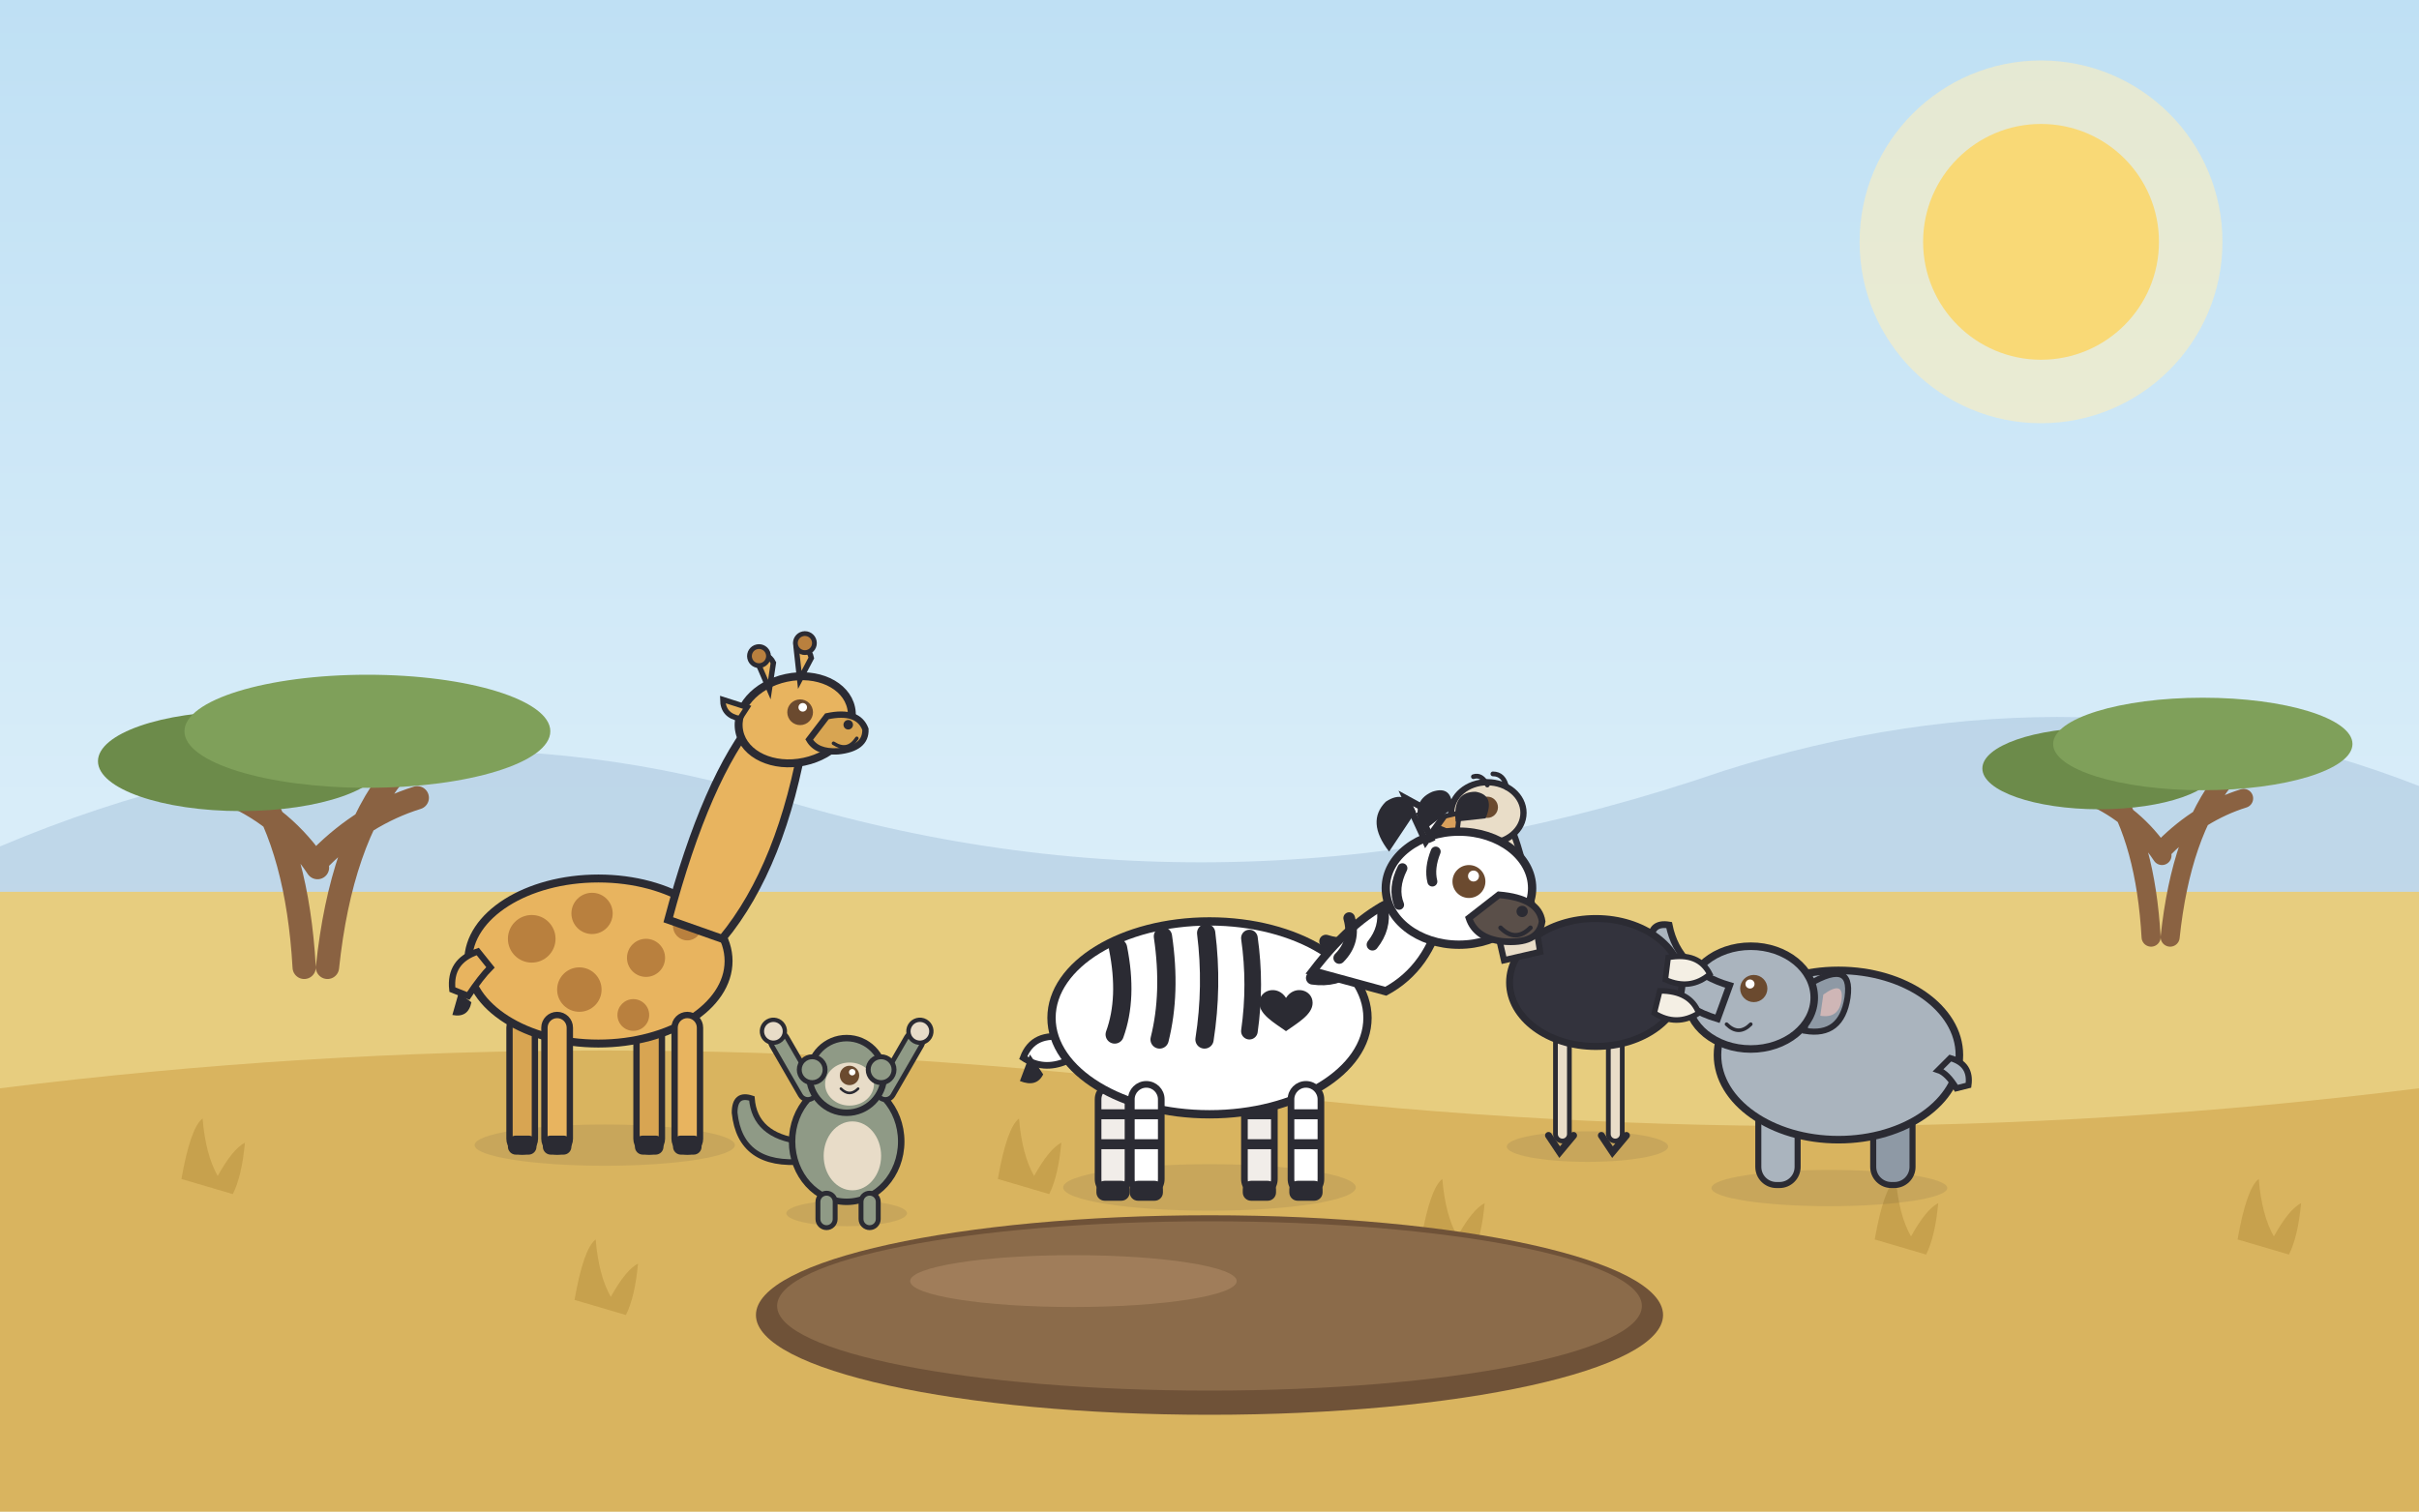
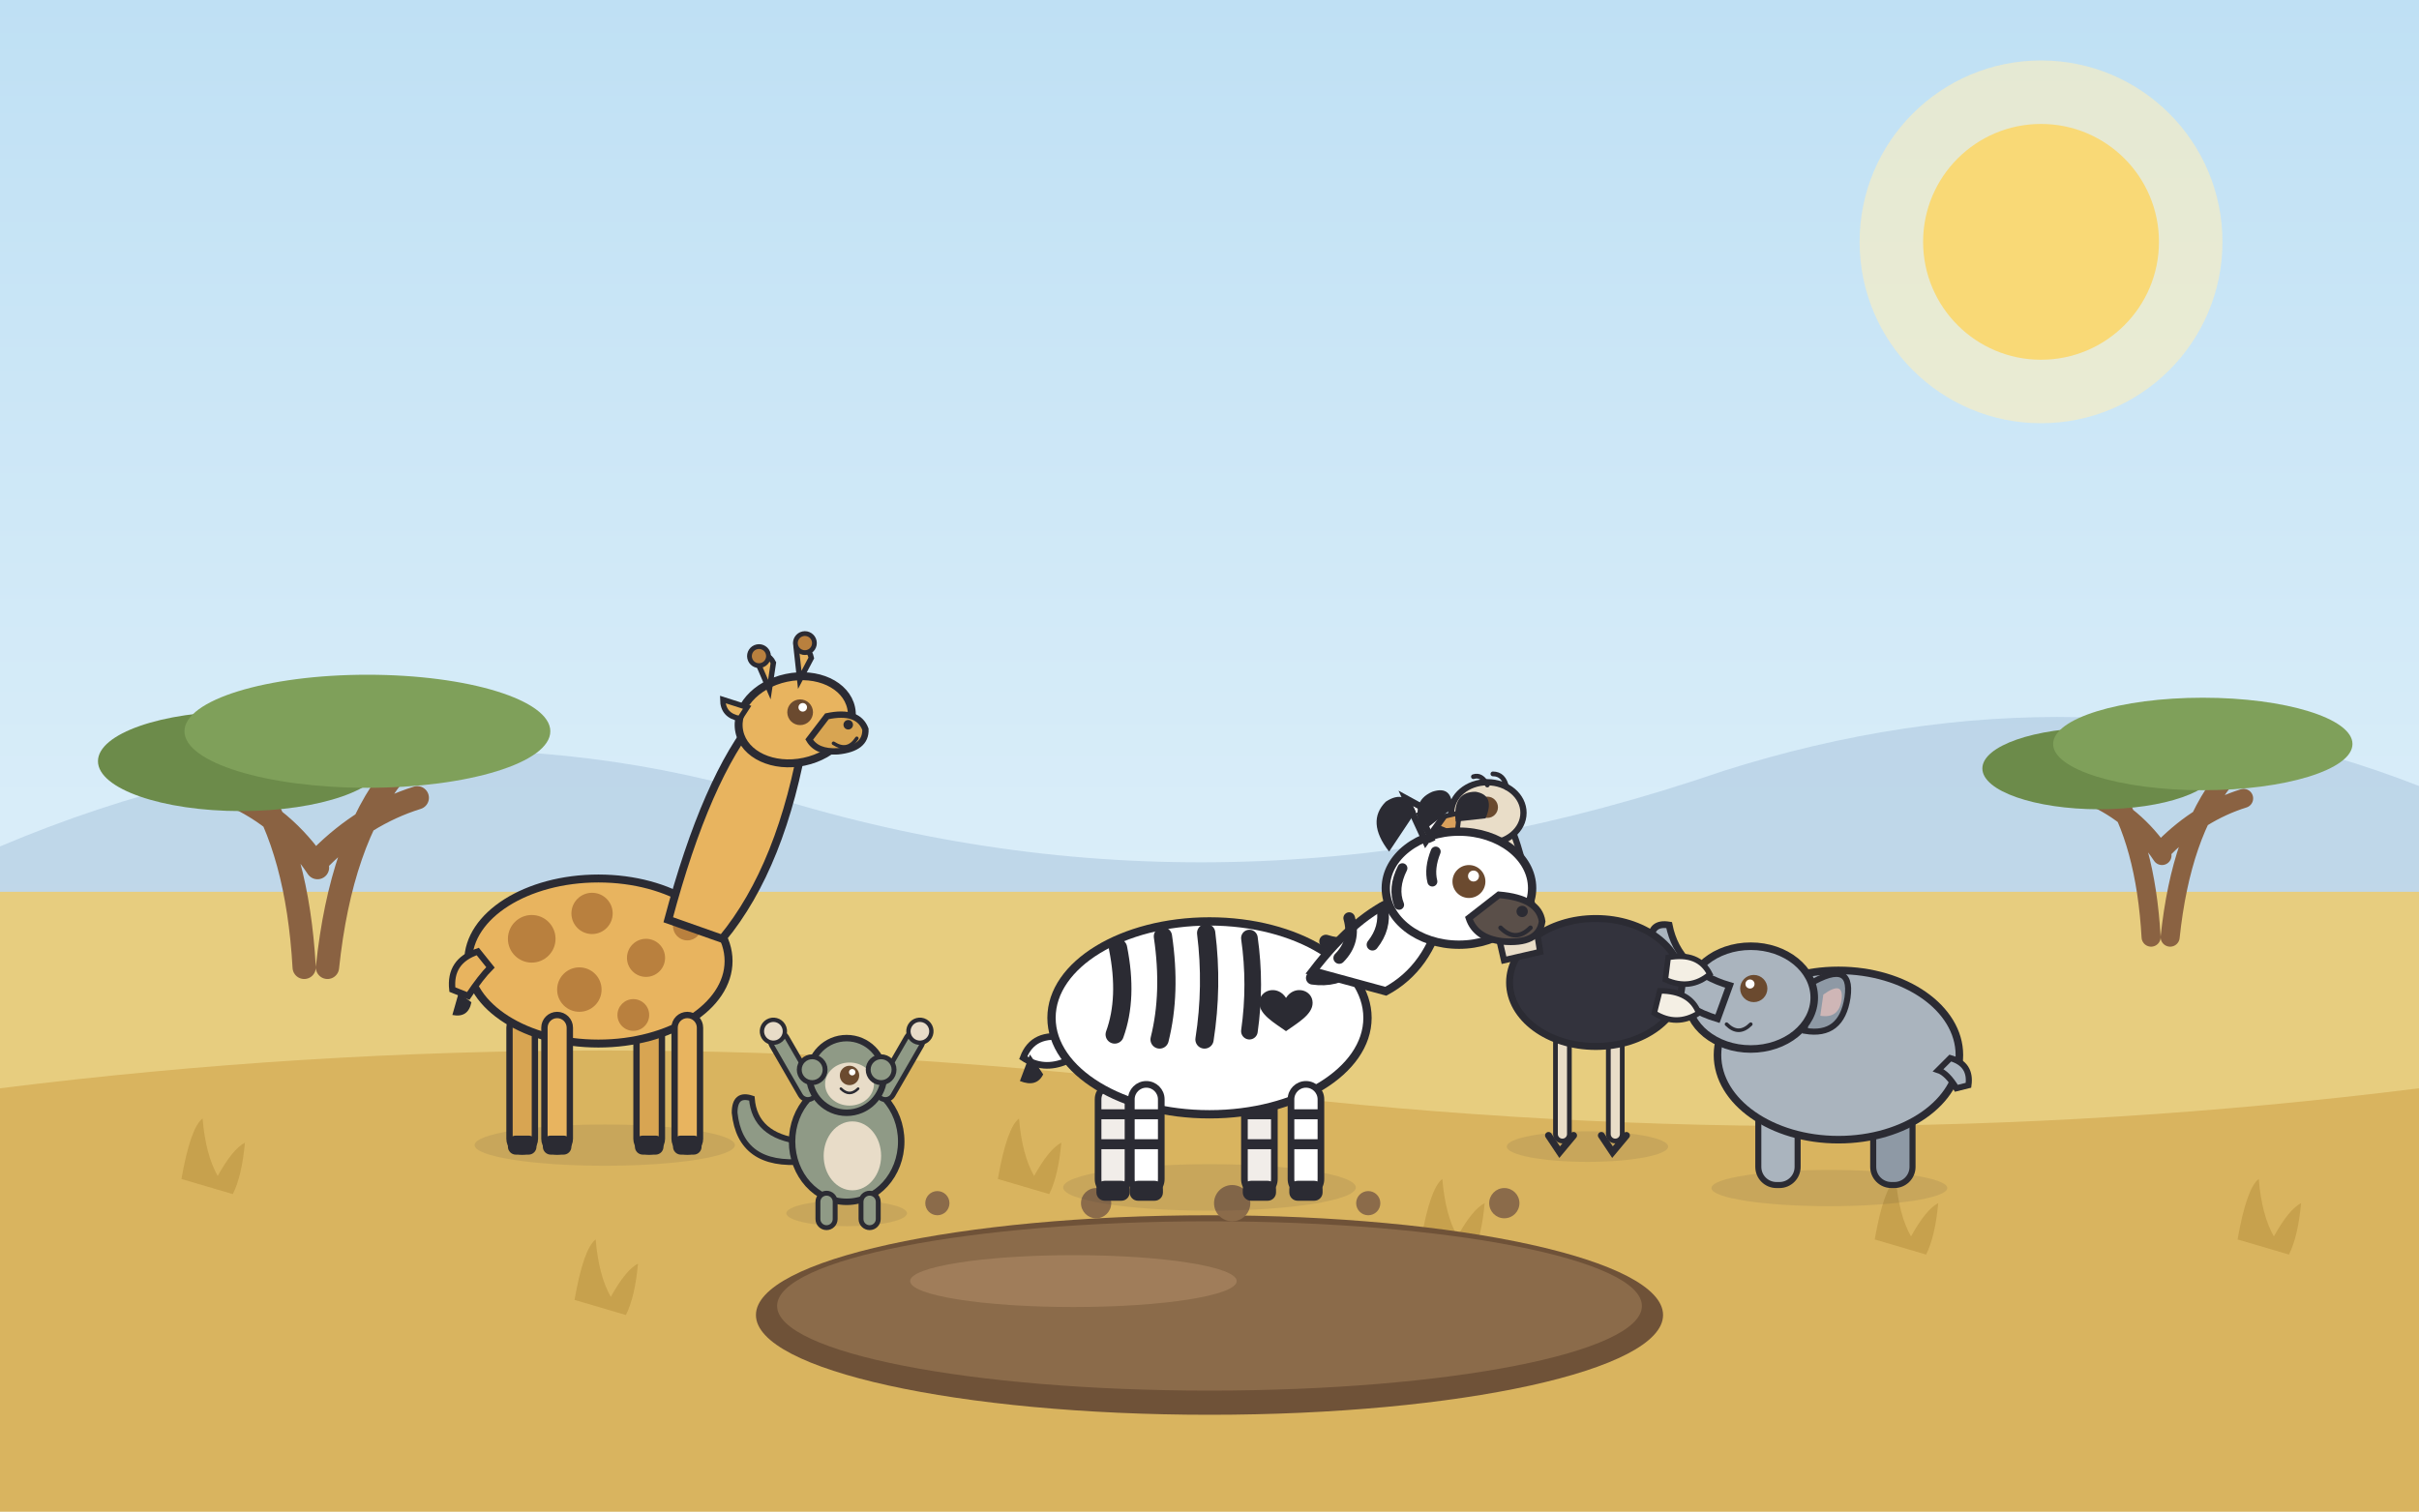
<svg xmlns="http://www.w3.org/2000/svg" viewBox="0 0 1600 1000" role="img">
  <style>
@media (prefers-reduced-motion: no-preference) {
  .anim-idle { animation: idle 3.8s ease-in-out infinite alternate; }
  @keyframes idle { from { transform: translateY(0); } to { transform: translateY(-6px); } }
  .anim-tail { transform-box: fill-box; transform-origin: 100% 20%; animation: tail 2.6s ease-in-out infinite alternate; }
  @keyframes tail { from { transform: rotate(-6deg); } to { transform: rotate(8deg); } }
  .anim-blink { transform-box: fill-box; transform-origin: center; animation: blink 5.2s infinite; }
  @keyframes blink { 0%, 93%, 100% { transform: scaleY(1); } 95%, 97% { transform: scaleY(0.12); } }
  .anim-glow { transform-box: fill-box; transform-origin: center; animation: glow 4.2s ease-in-out infinite alternate; }
  @keyframes glow { from { transform: scale(1); opacity: 0.5; } to { transform: scale(1.08); opacity: 0.75; } }
  .anim-shimmer { animation: shimmer 5s ease-in-out infinite alternate; }
  @keyframes shimmer { from { opacity: 0.62; } to { opacity: 0.92; } }
  .anim-grass { transform-box: fill-box; transform-origin: 50% 100%; animation: sway 3.2s ease-in-out infinite alternate; }
  .anim-canopy { transform-box: fill-box; transform-origin: 50% 100%; animation: sway 5.6s ease-in-out infinite alternate; }
  @keyframes sway { from { transform: rotate(-1.8deg); } to { transform: rotate(2.2deg); } }
  .anim-rain { animation: rainfall 1.15s linear infinite; }
  @keyframes rainfall { from { transform: translateY(-32px); opacity: 0.85; } 75% { opacity: 0.55; } to { transform: translateY(72px); opacity: 0; } }
  .anim-ripple { transform-box: fill-box; transform-origin: center; animation: ripple 3.4s ease-in-out infinite alternate; }
  @keyframes ripple { from { transform: scale(1); opacity: 0.8; } to { transform: scale(1.18); opacity: 0.55; } }
  .anim-drip { animation: drip 1s ease-in infinite; }
  @keyframes drip { from { transform: translateY(-12px); opacity: 0.95; } to { transform: translateY(28px); opacity: 0; } }
  .anim-flow { stroke-dasharray: 26 20; animation: flow 0.8s linear infinite; }
  @keyframes flow { from { stroke-dashoffset: 0; } to { stroke-dashoffset: -46; } }
  .anim-splash { transform-box: fill-box; transform-origin: 50% 100%; animation: splashPulse 1.7s ease-in-out infinite alternate; }
  @keyframes splashPulse { from { transform: scale(0.97); } to { transform: scale(1.05); } }
  .anim-strain { transform-box: fill-box; transform-origin: center; animation: strain 0.9s ease-in-out infinite alternate; }
  @keyframes strain { from { transform: translateX(-5px); } to { transform: translateX(4px); } }
  .anim-float { transform-box: fill-box; transform-origin: center; animation: floaty 2.6s ease-in-out infinite alternate; }
  @keyframes floaty { from { transform: translateY(0) scale(1); } to { transform: translateY(-12px) scale(1.08); } }
  .anim-wave { animation: wave 2.4s ease-in-out infinite; opacity: 0; }
  @keyframes wave { 0% { opacity: 0; } 30% { opacity: 0.9; } 60%, 100% { opacity: 0; } }
  .anim-cloud { animation: cloudDrift 9s ease-in-out infinite alternate; }
  @keyframes cloudDrift { from { transform: translateX(-18px); } to { transform: translateX(22px); } }
+   .tap-target { cursor: pointer; }
+   .tap-target.tap-play { transform-box: fill-box; transform-origin: 50% 85%; animation: tapWiggle 0.7s ease-in-out; }
+   .tap-target[data-tap="puddle"].tap-play { transform-origin: center; animation: tapSplash 0.85s ease-out; }
+   .tap-target[data-tap="sun"].tap-play { transform-origin: center; animation: tapPulse 0.6s ease-in-out; }
+   .tap-target[data-tap="tree"].tap-play { transform-origin: 50% 100%; animation: tapShake 0.7s ease-in-out; }
+   @keyframes tapWiggle { 0% { transform: rotate(0); } 25% { transform: rotate(-4deg) scale(1.03); } 55% { transform: rotate(3deg) scale(1.04); } 80% { transform: rotate(-1.5deg); } 100% { transform: rotate(0); } }
+   @keyframes tapSplash { 0% { transform: scale(1); } 40% { transform: scale(1.06, 0.94); } 70% { transform: scale(0.97, 1.03); } 100% { transform: scale(1); } }
+   @keyframes tapPulse { 0% { transform: scale(1); } 50% { transform: scale(1.12); } 100% { transform: scale(1); } }
+   @keyframes tapShake { 0% { transform: rotate(0); } 20% { transform: rotate(2.4deg); } 45% { transform: rotate(-2deg); } 70% { transform: rotate(1.2deg); } 100% { transform: rotate(0); } }
+   .tap-burst { opacity: 0; }
+   .tap-target.tap-play .tap-burst { opacity: 1; }
+   .tap-target.tap-play .tap-burst circle { animation: burstUp 0.6s ease-out forwards; }
+   @keyframes burstUp { from { transform: translateY(0); opacity: 0.95; } to { transform: translateY(-90px); opacity: 0; } }
}
</style>
  <defs>
    <linearGradient id="sky" x1="0" y1="0" x2="0" y2="1">
      <stop offset="0" stop-color="#bfe0f4" />
      <stop offset="1" stop-color="#eef8fd" />
    </linearGradient>
  </defs>
  <rect width="1600" height="1000" fill="url(#sky)" />
-   <circle class="anim-glow" cx="1350" cy="160" r="120" fill="#fdeebc" opacity="0.6" />
-   <circle cx="1350" cy="160" r="78" fill="#f9d976" />
+   <g class="tap-target" data-tap="sun">
+     <circle class="anim-glow" cx="1350" cy="160" r="120" fill="#fdeebc" opacity="0.6" />
+     <circle cx="1350" cy="160" r="78" fill="#f9d976" />
+   </g>
  <path d="M 0 560 q 260 -110 520 -30 q 300 90 620 -20 q 240 -76 460 10 L 1600 640 L 0 640 Z" fill="#a9c4dd" opacity="0.55" />
  <rect x="0" y="590" width="1600" height="410" fill="#e7cd7f" />
  <path d="M 0 720 q 400 -50 800 0 q 400 50 800 0 L 1600 1000 L 0 1000 Z" fill="#d9b45f" />
  <g class="anim-grass" style="animation-delay:1.00s">
    <path d="M 120 780 q 6 -34 14 -40 q 2 24 10 38 q 10 -18 18 -22 q -2 22 -8 34 z" fill="#c39c48" opacity="0.8" />
  </g>
  <g class="anim-grass" style="animation-delay:0.50s">
    <path d="M 380 860 q 6 -34 14 -40 q 2 24 10 38 q 10 -18 18 -22 q -2 22 -8 34 z" fill="#c39c48" opacity="0.8" />
  </g>
  <g class="anim-grass" style="animation-delay:2.50s">
    <path d="M 660 780 q 6 -34 14 -40 q 2 24 10 38 q 10 -18 18 -22 q -2 22 -8 34 z" fill="#c39c48" opacity="0.8" />
  </g>
  <g class="anim-grass" style="animation-delay:1.50s">
    <path d="M 940 820 q 6 -34 14 -40 q 2 24 10 38 q 10 -18 18 -22 q -2 22 -8 34 z" fill="#c39c48" opacity="0.8" />
  </g>
  <g class="anim-grass" style="animation-delay:0.00s">
    <path d="M 1240 820 q 6 -34 14 -40 q 2 24 10 38 q 10 -18 18 -22 q -2 22 -8 34 z" fill="#c39c48" opacity="0.8" />
  </g>
  <g class="anim-grass" style="animation-delay:0.00s">
    <path d="M 1480 820 q 6 -34 14 -40 q 2 24 10 38 q 10 -18 18 -22 q -2 22 -8 34 z" fill="#c39c48" opacity="0.8" />
  </g>
  <g transform="translate(210 640) scale(1.1)">
-     <path d="M -8 0 q -4 -70 -30 -110 M 6 0 q 8 -76 40 -116 M 0 -60 q -20 -30 -52 -44 M 2 -66 q 26 -26 58 -36" stroke="#8a6242" stroke-width="14" fill="none" stroke-linecap="round" />
-     <g class="anim-canopy" style="animation-delay:3.67s">
-       <ellipse cx="-46" cy="-124" rx="86" ry="30" fill="#6c8b4a" />
-       <ellipse cx="30" cy="-142" rx="110" ry="34" fill="#7fa05a" />
+     <g class="tap-target" data-tap="tree">
+       <path d="M -8 0 q -4 -70 -30 -110 M 6 0 q 8 -76 40 -116 M 0 -60 q -20 -30 -52 -44 M 2 -66 q 26 -26 58 -36" stroke="#8a6242" stroke-width="14" fill="none" stroke-linecap="round" />
+       <g class="anim-canopy" style="animation-delay:3.67s">
+         <ellipse cx="-46" cy="-124" rx="86" ry="30" fill="#6c8b4a" />
+         <ellipse cx="30" cy="-142" rx="110" ry="34" fill="#7fa05a" />
+       </g>
    </g>
  </g>
  <g transform="translate(1430 620) scale(0.9)">
-     <path d="M -8 0 q -4 -70 -30 -110 M 6 0 q 8 -76 40 -116 M 0 -60 q -20 -30 -52 -44 M 2 -66 q 26 -26 58 -36" stroke="#8a6242" stroke-width="14" fill="none" stroke-linecap="round" />
-     <g class="anim-canopy" style="animation-delay:3.67s">
-       <ellipse cx="-46" cy="-124" rx="86" ry="30" fill="#6c8b4a" />
-       <ellipse cx="30" cy="-142" rx="110" ry="34" fill="#7fa05a" />
-     </g>
-   </g>
-   <ellipse cx="800" cy="870" rx="300" ry="66" fill="#6f5238" />
-   <ellipse cx="800" cy="864" rx="286" ry="56" fill="#8b6b4a" />
-   <ellipse class="anim-ripple" style="animation-delay:1.52s" cx="710" cy="847.56" rx="108" ry="17.16" fill="#a5825e" opacity="0.8" />
+     <g class="tap-target" data-tap="tree">
+       <path d="M -8 0 q -4 -70 -30 -110 M 6 0 q 8 -76 40 -116 M 0 -60 q -20 -30 -52 -44 M 2 -66 q 26 -26 58 -36" stroke="#8a6242" stroke-width="14" fill="none" stroke-linecap="round" />
+       <g class="anim-canopy" style="animation-delay:3.67s">
+         <ellipse cx="-46" cy="-124" rx="86" ry="30" fill="#6c8b4a" />
+         <ellipse cx="30" cy="-142" rx="110" ry="34" fill="#7fa05a" />
+       </g>
+     </g>
+   </g>
+   <g class="tap-target" data-tap="puddle">
+     <ellipse cx="800" cy="870" rx="300" ry="66" fill="#6f5238" />
+     <ellipse cx="800" cy="864" rx="286" ry="56" fill="#8b6b4a" />
+     <ellipse class="anim-ripple" style="animation-delay:1.52s" cx="710" cy="847.56" rx="108" ry="17.16" fill="#a5825e" opacity="0.8" />
+     <g class="tap-burst">
+       <circle cx="620" cy="796" r="8" fill="#8b6b4a" style="animation-delay:0.00s" />
+       <circle cx="725" cy="796" r="10" fill="#8b6b4a" style="animation-delay:0.04s" />
+       <circle cx="815" cy="796" r="12" fill="#8b6b4a" style="animation-delay:0.08s" />
+       <circle cx="905" cy="796" r="8" fill="#8b6b4a" style="animation-delay:0.12s" />
+       <circle cx="995" cy="796" r="10" fill="#8b6b4a" style="animation-delay:0.16s" />
+     </g>
+   </g>
  <g transform="translate(400 640) scale(1.05 1.05)">
    <ellipse cx="0" cy="112" rx="82" ry="13" fill="#2b2b33" opacity="0.10" />
-     <g class="anim-idle" style="animation-delay:1.00s">
-       <g transform="translate(-52 30) rotate(0)">
-         <rect x="-8" y="0" width="16" height="86" rx="8" fill="#d8a552" stroke="#2b2b33" stroke-width="4" />
-         <rect x="-9" y="76" width="18" height="12" rx="5" fill="#2b2b33" />
-       </g>
-       <g transform="translate(28 30) rotate(0)">
-         <rect x="-8" y="0" width="16" height="86" rx="8" fill="#d8a552" stroke="#2b2b33" stroke-width="4" />
-         <rect x="-9" y="76" width="18" height="12" rx="5" fill="#2b2b33" />
-       </g>
-       <ellipse cx="-4" cy="-4" rx="82" ry="52" fill="#e8b45f" stroke="#2b2b33" stroke-width="5" />
-       <circle cx="-46" cy="-18" r="15" fill="#b9803e" />
-       <circle cx="-8" cy="-34" r="13" fill="#b9803e" />
-       <circle cx="-16" cy="14" r="14" fill="#b9803e" />
-       <circle cx="26" cy="-6" r="12" fill="#b9803e" />
-       <circle cx="18" cy="30" r="10" fill="#b9803e" />
-       <circle cx="52" cy="-26" r="9" fill="#b9803e" />
-       <g transform="translate(-30 30) rotate(0)">
-         <rect x="-8" y="0" width="16" height="86" rx="8" fill="#e8b45f" stroke="#2b2b33" stroke-width="4" />
-         <rect x="-9" y="76" width="18" height="12" rx="5" fill="#2b2b33" />
-       </g>
-       <g transform="translate(52 30) rotate(0)">
-         <rect x="-8" y="0" width="16" height="86" rx="8" fill="#e8b45f" stroke="#2b2b33" stroke-width="4" />
-         <rect x="-9" y="76" width="18" height="12" rx="5" fill="#2b2b33" />
-       </g>
-       <g class="anim-tail" style="animation-delay:1.00s">
-         <path d="M -80 -10 q -18 6 -16 24 l 10 4 q 8 -12 14 -18 z" fill="#e8b45f" stroke="#2b2b33" stroke-width="4" />
-         <path d="M -92 16 l -4 14 q 10 2 12 -8 z" fill="#2b2b33" />
-       </g>
-       <path d="M 40 -30 q 24 -90 56 -128 l 30 10 q -14 84 -52 130 z" fill="#e8b45f" stroke="#2b2b33" stroke-width="5" />
-       <g transform="translate(120 -156) rotate(-12)">
-         <ellipse cx="0" cy="0" rx="36" ry="27" fill="#e8b45f" stroke="#2b2b33" stroke-width="5" />
-         <path d="M 20 2 q 20 0 22 13 q -2 12 -20 10 q -13 -2 -16 -11 z" fill="#d8a552" stroke="#2b2b33" stroke-width="4" />
-         <circle cx="32" cy="10" r="3" fill="#2b2b33" />
-         <g transform="translate(28 18)">
-           <path d="M -7.5 1.5 q 7.5 7.5 15 0" stroke="#2b2b33" stroke-width="2.25" fill="none" stroke-linecap="round" />
-         </g>
-         <path d="M -12 -22 l -4 -20 q 8 -4 10 4 z M 8 -24 l 2 -20 q 8 0 8 8 z" fill="#e8b45f" stroke="#2b2b33" stroke-width="3.4" />
-         <circle cx="-14" cy="-44" r="6" fill="#b9803e" stroke="#2b2b33" stroke-width="3" />
-         <circle cx="16" cy="-46" r="6" fill="#b9803e" stroke="#2b2b33" stroke-width="3" />
-         <path d="M -28 -14 l -14 -8 q -2 10 8 14 z" fill="#e8b45f" stroke="#2b2b33" stroke-width="3.4" />
-         <g transform="translate(4 -4)">
-           <g class="anim-blink">
-             <circle cx="0" cy="0" r="8.1" fill="#6b4a2f" />
-             <circle cx="2.25" cy="-2.7" r="2.7" fill="#fff" />
+     <g class="tap-target" data-tap="giraffe">
+       <g class="anim-idle" style="animation-delay:1.00s">
+         <g transform="translate(-52 30) rotate(0)">
+           <rect x="-8" y="0" width="16" height="86" rx="8" fill="#d8a552" stroke="#2b2b33" stroke-width="4" />
+           <rect x="-9" y="76" width="18" height="12" rx="5" fill="#2b2b33" />
+         </g>
+         <g transform="translate(28 30) rotate(0)">
+           <rect x="-8" y="0" width="16" height="86" rx="8" fill="#d8a552" stroke="#2b2b33" stroke-width="4" />
+           <rect x="-9" y="76" width="18" height="12" rx="5" fill="#2b2b33" />
+         </g>
+         <ellipse cx="-4" cy="-4" rx="82" ry="52" fill="#e8b45f" stroke="#2b2b33" stroke-width="5" />
+         <circle cx="-46" cy="-18" r="15" fill="#b9803e" />
+         <circle cx="-8" cy="-34" r="13" fill="#b9803e" />
+         <circle cx="-16" cy="14" r="14" fill="#b9803e" />
+         <circle cx="26" cy="-6" r="12" fill="#b9803e" />
+         <circle cx="18" cy="30" r="10" fill="#b9803e" />
+         <circle cx="52" cy="-26" r="9" fill="#b9803e" />
+         <g transform="translate(-30 30) rotate(0)">
+           <rect x="-8" y="0" width="16" height="86" rx="8" fill="#e8b45f" stroke="#2b2b33" stroke-width="4" />
+           <rect x="-9" y="76" width="18" height="12" rx="5" fill="#2b2b33" />
+         </g>
+         <g transform="translate(52 30) rotate(0)">
+           <rect x="-8" y="0" width="16" height="86" rx="8" fill="#e8b45f" stroke="#2b2b33" stroke-width="4" />
+           <rect x="-9" y="76" width="18" height="12" rx="5" fill="#2b2b33" />
+         </g>
+         <g class="anim-tail" style="animation-delay:1.00s">
+           <path d="M -80 -10 q -18 6 -16 24 l 10 4 q 8 -12 14 -18 z" fill="#e8b45f" stroke="#2b2b33" stroke-width="4" />
+           <path d="M -92 16 l -4 14 q 10 2 12 -8 z" fill="#2b2b33" />
+         </g>
+         <path d="M 40 -30 q 24 -90 56 -128 l 30 10 q -14 84 -52 130 z" fill="#e8b45f" stroke="#2b2b33" stroke-width="5" />
+         <g transform="translate(120 -156) rotate(-12)">
+           <ellipse cx="0" cy="0" rx="36" ry="27" fill="#e8b45f" stroke="#2b2b33" stroke-width="5" />
+           <path d="M 20 2 q 20 0 22 13 q -2 12 -20 10 q -13 -2 -16 -11 z" fill="#d8a552" stroke="#2b2b33" stroke-width="4" />
+           <circle cx="32" cy="10" r="3" fill="#2b2b33" />
+           <g transform="translate(28 18)">
+             <path d="M -7.5 1.5 q 7.5 7.5 15 0" stroke="#2b2b33" stroke-width="2.25" fill="none" stroke-linecap="round" />
+           </g>
+           <path d="M -12 -22 l -4 -20 q 8 -4 10 4 z M 8 -24 l 2 -20 q 8 0 8 8 z" fill="#e8b45f" stroke="#2b2b33" stroke-width="3.4" />
+           <circle cx="-14" cy="-44" r="6" fill="#b9803e" stroke="#2b2b33" stroke-width="3" />
+           <circle cx="16" cy="-46" r="6" fill="#b9803e" stroke="#2b2b33" stroke-width="3" />
+           <path d="M -28 -14 l -14 -8 q -2 10 8 14 z" fill="#e8b45f" stroke="#2b2b33" stroke-width="3.4" />
+           <g transform="translate(4 -4)">
+             <g class="anim-blink">
+               <circle cx="0" cy="0" r="8.1" fill="#6b4a2f" />
+               <circle cx="2.25" cy="-2.7" r="2.7" fill="#fff" />
+             </g>
          </g>
        </g>
      </g>
    </g>
  </g>
  <g transform="translate(1210 700) scale(-1 1)">
    <ellipse cx="0" cy="86" rx="78" ry="12" fill="#2b2b33" opacity="0.10" />
-     <g class="anim-idle" style="animation-delay:0.17s">
-       <g transform="translate(-42 28) rotate(0)">
-         <rect x="-13" y="0" width="26" height="56" rx="12" fill="#8e99a5" stroke="#2b2b33" stroke-width="4" />
-       </g>
-       <g transform="translate(34 28) rotate(0)">
-         <rect x="-13" y="0" width="26" height="56" rx="12" fill="#aab4be" stroke="#2b2b33" stroke-width="4" />
-       </g>
-       <ellipse cx="-6" cy="-2" rx="80" ry="56" fill="#aab4be" stroke="#2b2b33" stroke-width="5" />
-       <g class="anim-tail" style="animation-delay:0.17s">
-         <path d="M -80 0 q -14 4 -12 18 l 8 2 q 6 -10 12 -12 z" fill="#aab4be" stroke="#2b2b33" stroke-width="4" />
-       </g>
-       <g transform="translate(44 -40)">
-         <path d="M -26 -6 q -34 -22 -30 6 q 4 26 28 22 z" fill="#8e99a5" stroke="#2b2b33" stroke-width="4" />
-         <path d="M -40 -2 q -14 -10 -12 4 q 2 12 14 10 z" fill="#cfb6b6" />
-         <ellipse cx="8" cy="0" rx="42" ry="34" fill="#aab4be" stroke="#2b2b33" stroke-width="5" />
-         <g transform="translate(6 -6)">
-           <g class="anim-blink">
-             <circle cx="0" cy="0" r="9" fill="#6b4a2f" />
-             <circle cx="2.5" cy="-3" r="3" fill="#fff" />
-           </g>
-         </g>
-         <g transform="translate(16 16)">
-           <path d="M -8 1.6 q 8 8 16 0" stroke="#2b2b33" stroke-width="2.4" fill="none" stroke-linecap="round" />
-         </g>
-       </g>
-       <path d="M 74 -26 q 40 -12 44 -52 q 0 -12 -12 -10 q -6 30 -40 40 z" fill="#aab4be" stroke="#2b2b33" stroke-width="4.5" />
+     <g class="tap-target" data-tap="elephant">
+       <g class="anim-idle" style="animation-delay:0.17s">
+         <g transform="translate(-42 28) rotate(0)">
+           <rect x="-13" y="0" width="26" height="56" rx="12" fill="#8e99a5" stroke="#2b2b33" stroke-width="4" />
+         </g>
+         <g transform="translate(34 28) rotate(0)">
+           <rect x="-13" y="0" width="26" height="56" rx="12" fill="#aab4be" stroke="#2b2b33" stroke-width="4" />
+         </g>
+         <ellipse cx="-6" cy="-2" rx="80" ry="56" fill="#aab4be" stroke="#2b2b33" stroke-width="5" />
+         <g class="anim-tail" style="animation-delay:0.17s">
+           <path d="M -80 0 q -14 4 -12 18 l 8 2 q 6 -10 12 -12 z" fill="#aab4be" stroke="#2b2b33" stroke-width="4" />
+         </g>
+         <g transform="translate(44 -40)">
+           <path d="M -26 -6 q -34 -22 -30 6 q 4 26 28 22 z" fill="#8e99a5" stroke="#2b2b33" stroke-width="4" />
+           <path d="M -40 -2 q -14 -10 -12 4 q 2 12 14 10 z" fill="#cfb6b6" />
+           <ellipse cx="8" cy="0" rx="42" ry="34" fill="#aab4be" stroke="#2b2b33" stroke-width="5" />
+           <g transform="translate(6 -6)">
+             <g class="anim-blink">
+               <circle cx="0" cy="0" r="9" fill="#6b4a2f" />
+               <circle cx="2.5" cy="-3" r="3" fill="#fff" />
+             </g>
+           </g>
+           <g transform="translate(16 16)">
+             <path d="M -8 1.6 q 8 8 16 0" stroke="#2b2b33" stroke-width="2.4" fill="none" stroke-linecap="round" />
+           </g>
+         </g>
+         <path d="M 74 -26 q 40 -12 44 -52 q 0 -12 -12 -10 q -6 30 -40 40 z" fill="#aab4be" stroke="#2b2b33" stroke-width="4.5" />
+       </g>
    </g>
  </g>
  <g transform="translate(1050 650) scale(-0.92 0.92)">
    <ellipse cx="0" cy="118" rx="58" ry="11" fill="#2b2b33" opacity="0.10" />
-     <g class="anim-idle" style="animation-delay:0.67s">
-       <g transform="translate(-20 26) rotate(0)">
-         <rect x="-5" y="0" width="10" height="88" rx="5" fill="#e9ddc8" stroke="#2b2b33" stroke-width="3.4" />
-         <path d="M -8 84 l 10 12 l 8 -12" fill="none" stroke="#2b2b33" stroke-width="5" stroke-linecap="round" />
-       </g>
-       <g transform="translate(18 26) rotate(0)">
-         <rect x="-5" y="0" width="10" height="88" rx="5" fill="#e9ddc8" stroke="#2b2b33" stroke-width="3.4" />
-         <path d="M -8 84 l 10 12 l 8 -12" fill="none" stroke="#2b2b33" stroke-width="5" stroke-linecap="round" />
-       </g>
-       <ellipse cx="-6" cy="0" rx="62" ry="46" fill="#33333d" stroke="#2b2b33" stroke-width="5" />
-       <g class="anim-tail" style="animation-delay:0.67s">
-         <path d="M -58 -18 q -22 -4 -30 12 q 14 12 32 4 z M -52 6 q -22 0 -28 16 q 16 10 32 0 z" fill="#f4efe4" stroke="#2b2b33" stroke-width="4" />
-       </g>
-       <path d="M 34 -22 q 10 -66 22 -92 l 22 4 q -4 34 -18 94 z" fill="#e9ddc8" stroke="#2b2b33" stroke-width="4.5" />
-       <g transform="translate(72 -122)">
-         <ellipse cx="0" cy="0" rx="26" ry="22" fill="#e9ddc8" stroke="#2b2b33" stroke-width="4.5" />
-         <path d="M 20 0 l 26 6 l -24 10 z" fill="#d9a05b" stroke="#2b2b33" stroke-width="3.4" />
-         <g transform="translate(0 -4)">
-           <g class="anim-blink">
-             <circle cx="0" cy="0" r="7.65" fill="#6b4a2f" />
-             <circle cx="2.125" cy="-2.55" r="2.55" fill="#fff" />
-           </g>
-         </g>
-         <path d="M -14 -18 q 2 -10 10 -10 M 0 -20 q 4 -8 10 -6" stroke="#2b2b33" stroke-width="3.4" fill="none" stroke-linecap="round" />
+     <g class="tap-target" data-tap="ostrich">
+       <g class="anim-idle" style="animation-delay:0.67s">
+         <g transform="translate(-20 26) rotate(0)">
+           <rect x="-5" y="0" width="10" height="88" rx="5" fill="#e9ddc8" stroke="#2b2b33" stroke-width="3.4" />
+           <path d="M -8 84 l 10 12 l 8 -12" fill="none" stroke="#2b2b33" stroke-width="5" stroke-linecap="round" />
+         </g>
+         <g transform="translate(18 26) rotate(0)">
+           <rect x="-5" y="0" width="10" height="88" rx="5" fill="#e9ddc8" stroke="#2b2b33" stroke-width="3.4" />
+           <path d="M -8 84 l 10 12 l 8 -12" fill="none" stroke="#2b2b33" stroke-width="5" stroke-linecap="round" />
+         </g>
+         <ellipse cx="-6" cy="0" rx="62" ry="46" fill="#33333d" stroke="#2b2b33" stroke-width="5" />
+         <g class="anim-tail" style="animation-delay:0.67s">
+           <path d="M -58 -18 q -22 -4 -30 12 q 14 12 32 4 z M -52 6 q -22 0 -28 16 q 16 10 32 0 z" fill="#f4efe4" stroke="#2b2b33" stroke-width="4" />
+         </g>
+         <path d="M 34 -22 q 10 -66 22 -92 l 22 4 q -4 34 -18 94 z" fill="#e9ddc8" stroke="#2b2b33" stroke-width="4.5" />
+         <g transform="translate(72 -122)">
+           <ellipse cx="0" cy="0" rx="26" ry="22" fill="#e9ddc8" stroke="#2b2b33" stroke-width="4.5" />
+           <path d="M 20 0 l 26 6 l -24 10 z" fill="#d9a05b" stroke="#2b2b33" stroke-width="3.4" />
+           <g transform="translate(0 -4)">
+             <g class="anim-blink">
+               <circle cx="0" cy="0" r="7.65" fill="#6b4a2f" />
+               <circle cx="2.125" cy="-2.55" r="2.55" fill="#fff" />
+             </g>
+           </g>
+           <path d="M -14 -18 q 2 -10 10 -10 M 0 -20 q 4 -8 10 -6" stroke="#2b2b33" stroke-width="3.4" fill="none" stroke-linecap="round" />
+         </g>
      </g>
    </g>
  </g>
  <g transform="translate(560 740) scale(0.95 0.95)">
    <ellipse cx="0" cy="66" rx="42" ry="9" fill="#2b2b33" opacity="0.10" />
-     <g class="anim-idle" style="animation-delay:0.30s">
-       <g class="anim-tail" style="animation-delay:0.30s">
-         <path d="M -30 30 q -44 4 -48 -34 q 0 -14 12 -10 q 2 26 34 30 z" fill="#8f9a86" stroke="#2b2b33" stroke-width="4" />
-       </g>
-       <ellipse cx="0" cy="16" rx="38" ry="42" fill="#8f9a86" stroke="#2b2b33" stroke-width="4.5" />
-       <ellipse cx="4" cy="26" rx="20" ry="24" fill="#e8dcc8" />
-       <g transform="translate(-24 -14) rotate(150)">
-         <rect x="-6" y="0" width="12" height="52" rx="6" fill="#8f9a86" stroke="#2b2b33" stroke-width="3.4" />
-         <circle cx="0" cy="54" r="8" fill="#e8dcc8" stroke="#2b2b33" stroke-width="3" />
-       </g>
-       <g transform="translate(24 -14) rotate(-150)">
-         <rect x="-6" y="0" width="12" height="52" rx="6" fill="#8f9a86" stroke="#2b2b33" stroke-width="3.4" />
-         <circle cx="0" cy="54" r="8" fill="#e8dcc8" stroke="#2b2b33" stroke-width="3" />
-       </g>
-       <g transform="translate(-14 52)">
-         <rect x="-6" y="0" width="12" height="24" rx="6" fill="#8f9a86" stroke="#2b2b33" stroke-width="3.4" />
-       </g>
-       <g transform="translate(16 52)">
-         <rect x="-6" y="0" width="12" height="24" rx="6" fill="#8f9a86" stroke="#2b2b33" stroke-width="3.4" />
-       </g>
-       <g transform="translate(0 -30)">
-         <circle cx="0" cy="0" r="26" fill="#8f9a86" stroke="#2b2b33" stroke-width="4.5" />
-         <ellipse cx="2" cy="6" rx="17" ry="15" fill="#e8dcc8" />
-         <circle cx="-24" cy="-4" r="9" fill="#8f9a86" stroke="#2b2b33" stroke-width="3.4" />
-         <circle cx="24" cy="-4" r="9" fill="#8f9a86" stroke="#2b2b33" stroke-width="3.4" />
-         <g transform="translate(2 0)">
-           <g class="anim-blink">
-             <circle cx="0" cy="0" r="6.75" fill="#6b4a2f" />
-             <circle cx="1.875" cy="-2.25" r="2.25" fill="#fff" />
-           </g>
-         </g>
-         <g transform="translate(2 8)">
-           <path d="M -6 1.2 q 6 6 12 0" stroke="#2b2b33" stroke-width="1.8" fill="none" stroke-linecap="round" />
+     <g class="tap-target" data-tap="monkey">
+       <g class="anim-idle" style="animation-delay:0.30s">
+         <g class="anim-tail" style="animation-delay:0.30s">
+           <path d="M -30 30 q -44 4 -48 -34 q 0 -14 12 -10 q 2 26 34 30 z" fill="#8f9a86" stroke="#2b2b33" stroke-width="4" />
+         </g>
+         <ellipse cx="0" cy="16" rx="38" ry="42" fill="#8f9a86" stroke="#2b2b33" stroke-width="4.5" />
+         <ellipse cx="4" cy="26" rx="20" ry="24" fill="#e8dcc8" />
+         <g transform="translate(-24 -14) rotate(150)">
+           <rect x="-6" y="0" width="12" height="52" rx="6" fill="#8f9a86" stroke="#2b2b33" stroke-width="3.4" />
+           <circle cx="0" cy="54" r="8" fill="#e8dcc8" stroke="#2b2b33" stroke-width="3" />
+         </g>
+         <g transform="translate(24 -14) rotate(-150)">
+           <rect x="-6" y="0" width="12" height="52" rx="6" fill="#8f9a86" stroke="#2b2b33" stroke-width="3.4" />
+           <circle cx="0" cy="54" r="8" fill="#e8dcc8" stroke="#2b2b33" stroke-width="3" />
+         </g>
+         <g transform="translate(-14 52)">
+           <rect x="-6" y="0" width="12" height="24" rx="6" fill="#8f9a86" stroke="#2b2b33" stroke-width="3.4" />
+         </g>
+         <g transform="translate(16 52)">
+           <rect x="-6" y="0" width="12" height="24" rx="6" fill="#8f9a86" stroke="#2b2b33" stroke-width="3.4" />
+         </g>
+         <g transform="translate(0 -30)">
+           <circle cx="0" cy="0" r="26" fill="#8f9a86" stroke="#2b2b33" stroke-width="4.5" />
+           <ellipse cx="2" cy="6" rx="17" ry="15" fill="#e8dcc8" />
+           <circle cx="-24" cy="-4" r="9" fill="#8f9a86" stroke="#2b2b33" stroke-width="3.4" />
+           <circle cx="24" cy="-4" r="9" fill="#8f9a86" stroke="#2b2b33" stroke-width="3.4" />
+           <g transform="translate(2 0)">
+             <g class="anim-blink">
+               <circle cx="0" cy="0" r="6.75" fill="#6b4a2f" />
+               <circle cx="1.875" cy="-2.25" r="2.25" fill="#fff" />
+             </g>
+           </g>
+           <g transform="translate(2 8)">
+             <path d="M -6 1.2 q 6 6 12 0" stroke="#2b2b33" stroke-width="1.8" fill="none" stroke-linecap="round" />
+           </g>
        </g>
      </g>
    </g>
  </g>
  <g transform="translate(800 680) scale(1.1 1.1) rotate(0)">
    <ellipse cx="0" cy="96" rx="88" ry="14" fill="#2b2b33" opacity="0.10" />
-     <g class="anim-idle" style="animation-delay:1.60s">
-       <g transform="translate(-58 34) rotate(0)">
-         <rect x="-9" y="0" width="18" height="66" rx="9" fill="#f1ede9" stroke="#2b2b33" stroke-width="4" />
-         <path d="M -9 18 h 18 M -9 36 h 18" stroke="#2b2b33" stroke-width="6" />
-         <rect x="-10" y="58" width="20" height="12" rx="5" fill="#2b2b33" />
-       </g>
-       <g transform="translate(30 34) rotate(0)">
-         <rect x="-9" y="0" width="18" height="66" rx="9" fill="#f1ede9" stroke="#2b2b33" stroke-width="4" />
-         <path d="M -9 18 h 18 M -9 36 h 18" stroke="#2b2b33" stroke-width="6" />
-         <rect x="-10" y="58" width="20" height="12" rx="5" fill="#2b2b33" />
-       </g>
-       <g class="anim-tail" style="animation-delay:1.60s">
-         <path d="M -86 6 q -20 -4 -26 12 q 12 8 26 2" fill="#ffffff" stroke="#2b2b33" stroke-width="4" />
-         <path d="M -108 16 l -6 16 q 10 4 14 -4 z" fill="#2b2b33" />
-       </g>
-       <ellipse cx="0" cy="-6" rx="95" ry="58" fill="#ffffff" stroke="#2b2b33" stroke-width="5" />
-       <path d="M -55 -48 q 6 30 -2 52" stroke="#2b2b33" stroke-width="11" fill="none" stroke-linecap="round" />
-       <path d="M -28 -55 q 5 34 -2 62" stroke="#2b2b33" stroke-width="11" fill="none" stroke-linecap="round" />
-       <path d="M -2 -57 q 4 32 -1 64" stroke="#2b2b33" stroke-width="11" fill="none" stroke-linecap="round" />
-       <path d="M 24 -54 q 4 28 0 56" stroke="#2b2b33" stroke-width="10" fill="none" stroke-linecap="round" />
-       <path d="M 62 -30 q 14 2 24 -6" stroke="#2b2b33" stroke-width="8" fill="none" stroke-linecap="round" />
-       <path d="M 70 -52 q 12 4 22 -2" stroke="#2b2b33" stroke-width="8" fill="none" stroke-linecap="round" />
-       <path d="M 46 -18 c -5 -8 -16 -5 -16 3 c 0 7 9 12 16 17 c 7 -5 16 -10 16 -17 c 0 -8 -11 -11 -16 -3 z" fill="#2b2b33" />
-       <g transform="translate(-38 34) rotate(0)">
-         <rect x="-9" y="0" width="18" height="66" rx="9" fill="#ffffff" stroke="#2b2b33" stroke-width="4" />
-         <path d="M -9 18 h 18 M -9 36 h 18" stroke="#2b2b33" stroke-width="6" />
-         <rect x="-10" y="58" width="20" height="12" rx="5" fill="#2b2b33" />
-       </g>
-       <g transform="translate(58 34) rotate(0)">
-         <rect x="-9" y="0" width="18" height="66" rx="9" fill="#ffffff" stroke="#2b2b33" stroke-width="4" />
-         <path d="M -9 18 h 18 M -9 36 h 18" stroke="#2b2b33" stroke-width="6" />
-         <rect x="-10" y="58" width="20" height="12" rx="5" fill="#2b2b33" />
-       </g>
-       <path d="M 62 -34 q 26 -34 52 -44 l 26 8 q -8 34 -34 48 z" fill="#ffffff" stroke="#2b2b33" stroke-width="5" />
-       <path d="M 84 -66 q 4 14 -6 24 M 104 -72 q 2 12 -6 22" stroke="#2b2b33" stroke-width="7" fill="none" stroke-linecap="round" />
-       <g transform="translate(150 -84)">
-         <ellipse cx="0" cy="0" rx="44" ry="34" fill="#ffffff" stroke="#2b2b33" stroke-width="5" />
-         <path d="M 24 4 q 24 2 26 16 q -2 14 -24 12 q -16 -2 -20 -14 z" fill="#5a4f49" stroke="#2b2b33" stroke-width="4" />
-         <circle cx="38" cy="14" r="3.4" fill="#2b2b33" />
-         <g transform="translate(34 22)">
-           <path d="M -9 1.8 q 9 9 18 0" stroke="#2b2b33" stroke-width="2.7" fill="none" stroke-linecap="round" />
-         </g>
-         <path d="M -20 -28 l -12 -26 l 22 12 z" fill="#ffffff" stroke="#2b2b33" stroke-width="4" />
-         <path d="M -24 -46 l 8 18" stroke="#2b2b33" stroke-width="4" />
-         <path d="M -34 -12 q -6 12 -2 22 M -14 -22 q -4 10 -2 18" stroke="#2b2b33" stroke-width="6" fill="none" stroke-linecap="round" />
-         <g transform="translate(6 -4)">
-           <g class="anim-blink">
-             <circle cx="0" cy="0" r="9.9" fill="#6b4a2f" />
-             <circle cx="2.75" cy="-3.3" r="3.3" fill="#fff" />
-           </g>
-         </g>
-         <path d="M -42 -22 q -14 -18 -2 -30 q 12 -8 18 6 M -22 -34 q -8 -18 6 -24 q 12 -4 12 10 M -2 -40 q -2 -18 12 -18 q 12 2 6 16" fill="#2b2b33" />
+     <g class="tap-target" data-tap="zebra">
+       <g class="anim-idle" style="animation-delay:1.60s">
+         <g transform="translate(-58 34) rotate(0)">
+           <rect x="-9" y="0" width="18" height="66" rx="9" fill="#f1ede9" stroke="#2b2b33" stroke-width="4" />
+           <path d="M -9 18 h 18 M -9 36 h 18" stroke="#2b2b33" stroke-width="6" />
+           <rect x="-10" y="58" width="20" height="12" rx="5" fill="#2b2b33" />
+         </g>
+         <g transform="translate(30 34) rotate(0)">
+           <rect x="-9" y="0" width="18" height="66" rx="9" fill="#f1ede9" stroke="#2b2b33" stroke-width="4" />
+           <path d="M -9 18 h 18 M -9 36 h 18" stroke="#2b2b33" stroke-width="6" />
+           <rect x="-10" y="58" width="20" height="12" rx="5" fill="#2b2b33" />
+         </g>
+         <g class="anim-tail" style="animation-delay:1.60s">
+           <path d="M -86 6 q -20 -4 -26 12 q 12 8 26 2" fill="#ffffff" stroke="#2b2b33" stroke-width="4" />
+           <path d="M -108 16 l -6 16 q 10 4 14 -4 z" fill="#2b2b33" />
+         </g>
+         <ellipse cx="0" cy="-6" rx="95" ry="58" fill="#ffffff" stroke="#2b2b33" stroke-width="5" />
+         <path d="M -55 -48 q 6 30 -2 52" stroke="#2b2b33" stroke-width="11" fill="none" stroke-linecap="round" />
+         <path d="M -28 -55 q 5 34 -2 62" stroke="#2b2b33" stroke-width="11" fill="none" stroke-linecap="round" />
+         <path d="M -2 -57 q 4 32 -1 64" stroke="#2b2b33" stroke-width="11" fill="none" stroke-linecap="round" />
+         <path d="M 24 -54 q 4 28 0 56" stroke="#2b2b33" stroke-width="10" fill="none" stroke-linecap="round" />
+         <path d="M 62 -30 q 14 2 24 -6" stroke="#2b2b33" stroke-width="8" fill="none" stroke-linecap="round" />
+         <path d="M 70 -52 q 12 4 22 -2" stroke="#2b2b33" stroke-width="8" fill="none" stroke-linecap="round" />
+         <path d="M 46 -18 c -5 -8 -16 -5 -16 3 c 0 7 9 12 16 17 c 7 -5 16 -10 16 -17 c 0 -8 -11 -11 -16 -3 z" fill="#2b2b33" />
+         <g transform="translate(-38 34) rotate(0)">
+           <rect x="-9" y="0" width="18" height="66" rx="9" fill="#ffffff" stroke="#2b2b33" stroke-width="4" />
+           <path d="M -9 18 h 18 M -9 36 h 18" stroke="#2b2b33" stroke-width="6" />
+           <rect x="-10" y="58" width="20" height="12" rx="5" fill="#2b2b33" />
+         </g>
+         <g transform="translate(58 34) rotate(0)">
+           <rect x="-9" y="0" width="18" height="66" rx="9" fill="#ffffff" stroke="#2b2b33" stroke-width="4" />
+           <path d="M -9 18 h 18 M -9 36 h 18" stroke="#2b2b33" stroke-width="6" />
+           <rect x="-10" y="58" width="20" height="12" rx="5" fill="#2b2b33" />
+         </g>
+         <path d="M 62 -34 q 26 -34 52 -44 l 26 8 q -8 34 -34 48 z" fill="#ffffff" stroke="#2b2b33" stroke-width="5" />
+         <path d="M 84 -66 q 4 14 -6 24 M 104 -72 q 2 12 -6 22" stroke="#2b2b33" stroke-width="7" fill="none" stroke-linecap="round" />
+         <g transform="translate(150 -84)">
+           <ellipse cx="0" cy="0" rx="44" ry="34" fill="#ffffff" stroke="#2b2b33" stroke-width="5" />
+           <path d="M 24 4 q 24 2 26 16 q -2 14 -24 12 q -16 -2 -20 -14 z" fill="#5a4f49" stroke="#2b2b33" stroke-width="4" />
+           <circle cx="38" cy="14" r="3.4" fill="#2b2b33" />
+           <g transform="translate(34 22)">
+             <path d="M -9 1.8 q 9 9 18 0" stroke="#2b2b33" stroke-width="2.7" fill="none" stroke-linecap="round" />
+           </g>
+           <path d="M -20 -28 l -12 -26 l 22 12 z" fill="#ffffff" stroke="#2b2b33" stroke-width="4" />
+           <path d="M -24 -46 l 8 18" stroke="#2b2b33" stroke-width="4" />
+           <path d="M -34 -12 q -6 12 -2 22 M -14 -22 q -4 10 -2 18" stroke="#2b2b33" stroke-width="6" fill="none" stroke-linecap="round" />
+           <g transform="translate(6 -4)">
+             <g class="anim-blink">
+               <circle cx="0" cy="0" r="9.9" fill="#6b4a2f" />
+               <circle cx="2.75" cy="-3.3" r="3.3" fill="#fff" />
+             </g>
+           </g>
+           <path d="M -42 -22 q -14 -18 -2 -30 q 12 -8 18 6 M -22 -34 q -8 -18 6 -24 q 12 -4 12 10 M -2 -40 q -2 -18 12 -18 q 12 2 6 16" fill="#2b2b33" />
+         </g>
      </g>
    </g>
  </g>
</svg>
